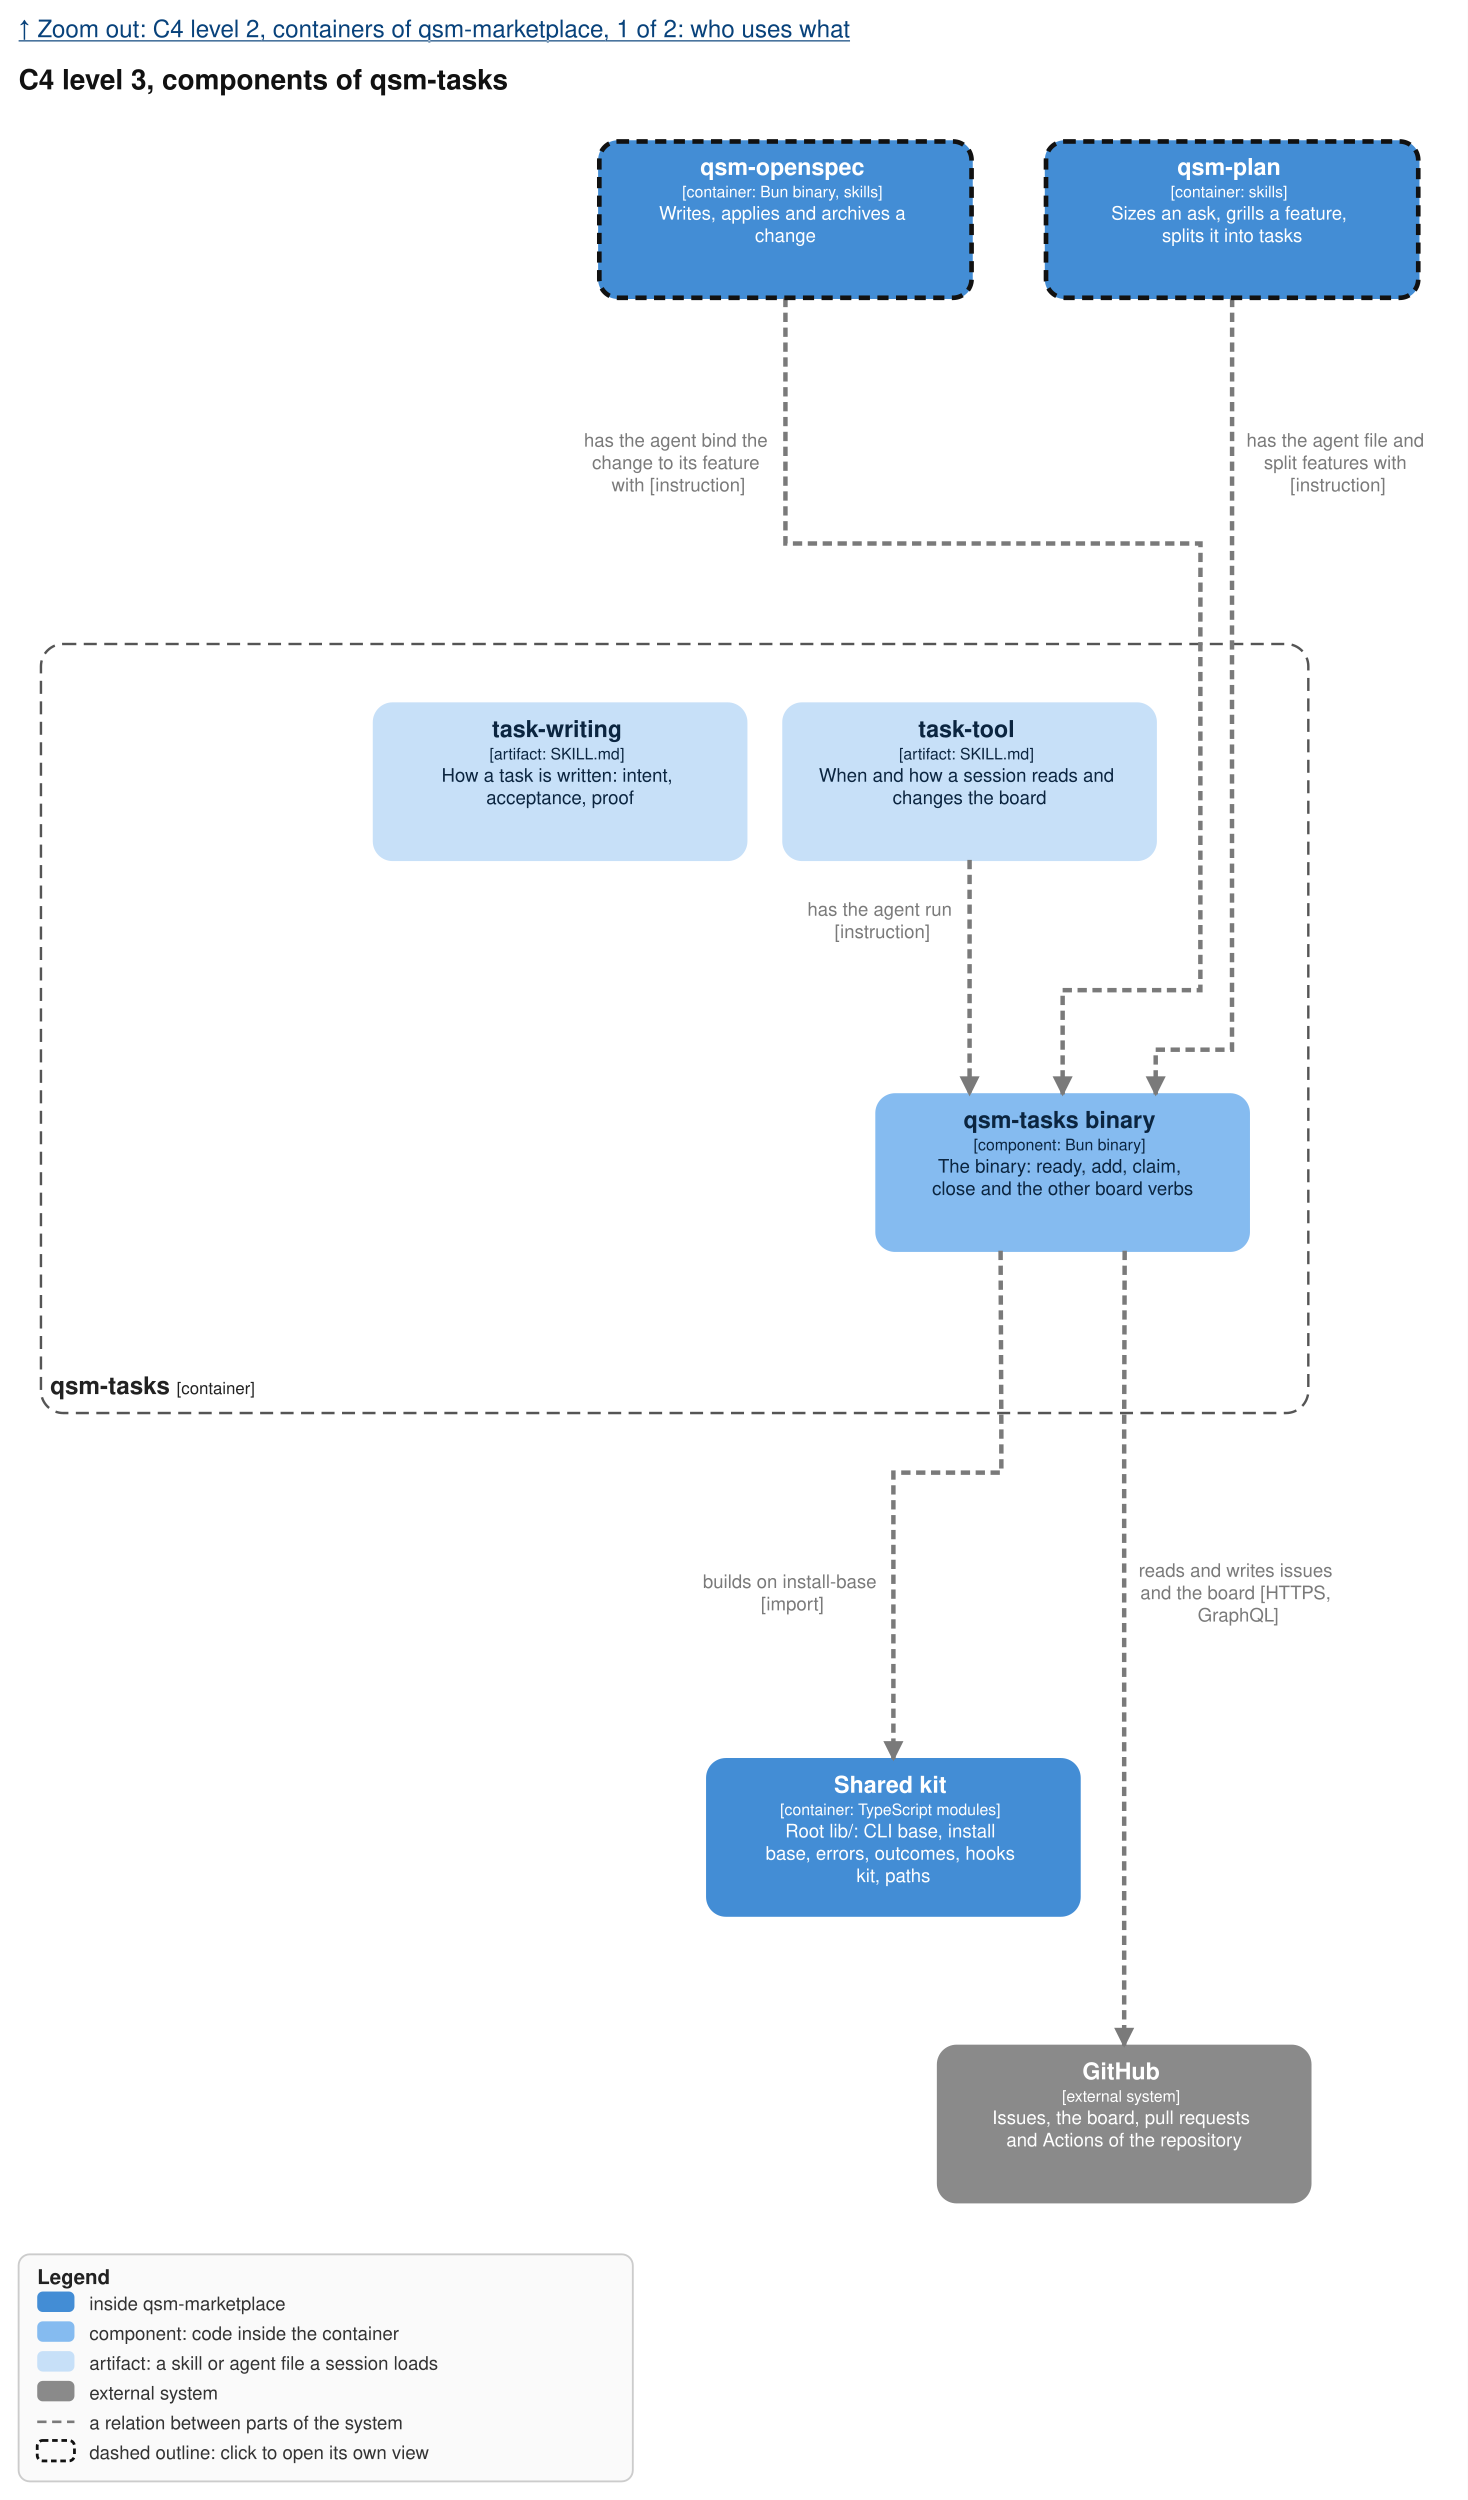
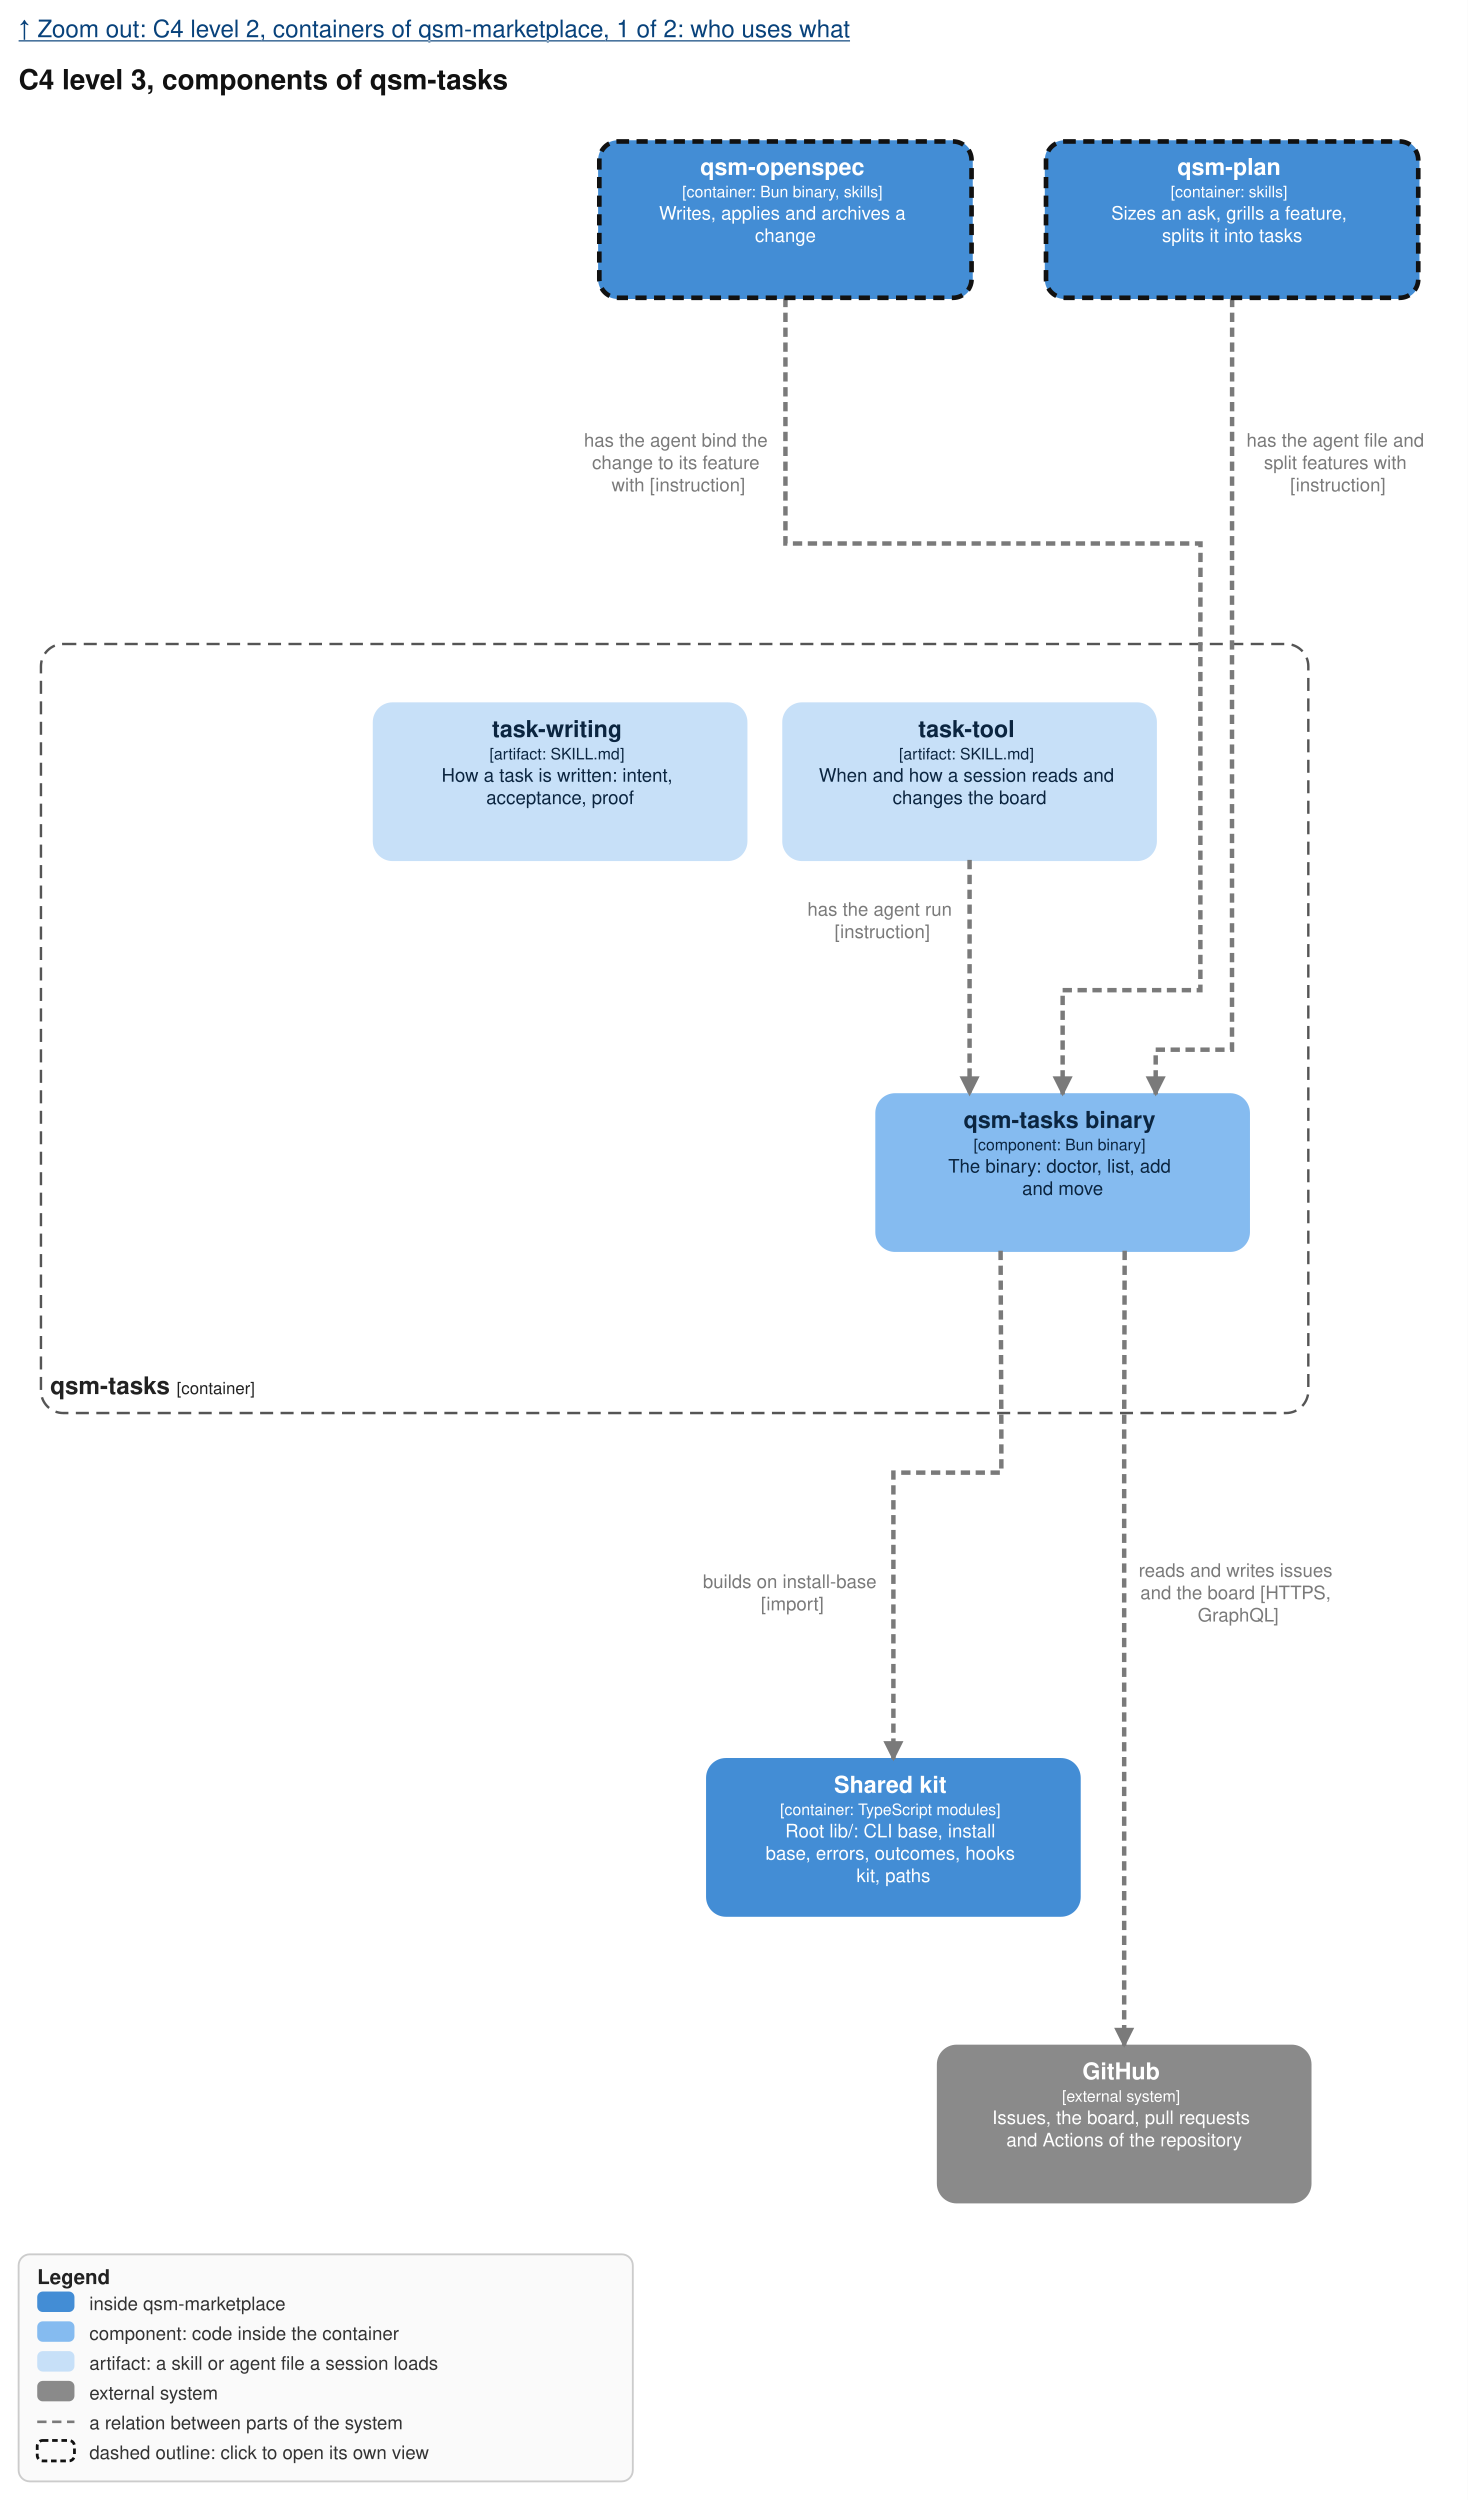
- <svg xmlns="http://www.w3.org/2000/svg" content="&lt;mxfile host=&quot;qsm-c4&quot;&gt;&lt;diagram name=&quot;components-tasks&quot; id=&quot;components-tasks&quot;&gt;&lt;mxGraphModel grid=&quot;1&quot; gridSize=&quot;10&quot; page=&quot;0&quot;&gt;&lt;root&gt;&lt;mxCell id=&quot;0&quot;/&gt;&lt;mxCell id=&quot;1&quot; parent=&quot;0&quot;/&gt;&lt;object id=&quot;c2&quot; label=&quot;&amp;lt;b&amp;gt;%c4Name%&amp;lt;/b&amp;gt;&amp;lt;div&amp;gt;[%c4Application%]&amp;lt;/div&amp;gt;&quot; placeholders=&quot;1&quot; c4Type=&quot;ContainerScopeBoundary&quot; c4Name=&quot;qsm-tasks&quot; c4Application=&quot;Container&quot; c4Id=&quot;mp.tasks&quot;&gt;&lt;mxCell style=&quot;rounded=1;fontSize=11;whiteSpace=wrap;html=1;dashed=1;arcSize=4;fillColor=none;strokeColor=#555555;fontColor=#222222;align=left;verticalAlign=bottom;spacing=10;dashPattern=8 4;metaEdit=1;connectable=0;&quot; vertex=&quot;1&quot; parent=&quot;1&quot;&gt;&lt;mxGeometry x=&quot;12&quot; y=&quot;282&quot; width=&quot;680.933&quot; height=&quot;413.2&quot; as=&quot;geometry&quot;/&gt;&lt;/mxCell&gt;&lt;/object&gt;&lt;object id=&quot;c3&quot; label=&quot;&amp;lt;b&amp;gt;%c4Name%&amp;lt;/b&amp;gt;&amp;lt;div&amp;gt;[%c4Type%%c4TechnologySep%%c4Technology%]&amp;lt;/div&amp;gt;&amp;lt;div style=&amp;quot;font-size:11px&amp;quot;&amp;gt;%c4Description%&amp;lt;/div&amp;gt;&quot; placeholders=&quot;1&quot; c4Type=&quot;Component&quot; c4Name=&quot;qsm-tasks binary&quot; c4Technology=&quot;Bun binary&quot; c4TechnologySep=&quot;: &quot; c4Description=&quot;The binary: ready, add, claim, close and the other board verbs&quot; c4Id=&quot;mp.tasks.tool&quot; c4Tags=&quot;&quot; c4Path=&quot;plugins/qsm-tasks/scripts&quot;&gt;&lt;mxCell style=&quot;rounded=1;whiteSpace=wrap;html=1;arcSize=10;fillColor=#85bbf0;strokeColor=#85bbf0;fontColor=#0b2540;metaEdit=1;resizable=1;&quot; vertex=&quot;1&quot; parent=&quot;1&quot;&gt;&lt;mxGeometry x=&quot;460.933&quot; y=&quot;524&quot; width=&quot;200&quot; height=&quot;84&quot; as=&quot;geometry&quot;/&gt;&lt;/mxCell&gt;&lt;/object&gt;&lt;object id=&quot;c4&quot; label=&quot;&amp;lt;b&amp;gt;%c4Name%&amp;lt;/b&amp;gt;&amp;lt;div&amp;gt;[%c4Type%%c4TechnologySep%%c4Technology%]&amp;lt;/div&amp;gt;&amp;lt;div style=&amp;quot;font-size:11px&amp;quot;&amp;gt;%c4Description%&amp;lt;/div&amp;gt;&quot; placeholders=&quot;1&quot; c4Type=&quot;Component&quot; c4Name=&quot;task-tool&quot; c4Technology=&quot;SKILL.md&quot; c4TechnologySep=&quot;: &quot; c4Description=&quot;When and how a session reads and changes the board&quot; c4Id=&quot;mp.tasks.tasktool&quot; c4Tags=&quot;artifact&quot; c4Path=&quot;plugins/qsm-tasks/skills/task-tool&quot;&gt;&lt;mxCell style=&quot;rounded=1;whiteSpace=wrap;html=1;arcSize=10;fillColor=#c7e0f8;strokeColor=#c7e0f8;fontColor=#0b2540;metaEdit=1;resizable=1;&quot; vertex=&quot;1&quot; parent=&quot;1&quot;&gt;&lt;mxGeometry x=&quot;410.933&quot; y=&quot;314&quot; width=&quot;200&quot; height=&quot;84&quot; as=&quot;geometry&quot;/&gt;&lt;/mxCell&gt;&lt;/object&gt;&lt;object id=&quot;c5&quot; label=&quot;&amp;lt;b&amp;gt;%c4Name%&amp;lt;/b&amp;gt;&amp;lt;div&amp;gt;[%c4Type%%c4TechnologySep%%c4Technology%]&amp;lt;/div&amp;gt;&amp;lt;div style=&amp;quot;font-size:11px&amp;quot;&amp;gt;%c4Description%&amp;lt;/div&amp;gt;&quot; placeholders=&quot;1&quot; c4Type=&quot;Component&quot; c4Name=&quot;task-writing&quot; c4Technology=&quot;SKILL.md&quot; c4TechnologySep=&quot;: &quot; c4Description=&quot;How a task is written: intent, acceptance, proof&quot; c4Id=&quot;mp.tasks.writing&quot; c4Tags=&quot;artifact&quot; c4Path=&quot;plugins/qsm-tasks/skills/task-writing&quot;&gt;&lt;mxCell style=&quot;rounded=1;whiteSpace=wrap;html=1;arcSize=10;fillColor=#c7e0f8;strokeColor=#c7e0f8;fontColor=#0b2540;metaEdit=1;resizable=1;&quot; vertex=&quot;1&quot; parent=&quot;1&quot;&gt;&lt;mxGeometry x=&quot;190.933&quot; y=&quot;314&quot; width=&quot;200&quot; height=&quot;84&quot; as=&quot;geometry&quot;/&gt;&lt;/mxCell&gt;&lt;/object&gt;&lt;object id=&quot;c6&quot; label=&quot;&amp;lt;b&amp;gt;%c4Name%&amp;lt;/b&amp;gt;&amp;lt;div&amp;gt;[%c4Type%%c4TechnologySep%%c4Technology%]&amp;lt;/div&amp;gt;&amp;lt;div style=&amp;quot;font-size:11px&amp;quot;&amp;gt;%c4Description%&amp;lt;/div&amp;gt;&quot; placeholders=&quot;1&quot; c4Type=&quot;Container&quot; c4Name=&quot;qsm-openspec&quot; c4Technology=&quot;Bun binary, skills&quot; c4TechnologySep=&quot;: &quot; c4Description=&quot;Writes, applies and archives a change&quot; c4Id=&quot;mp.spec&quot; c4Tags=&quot;&quot; c4Path=&quot;plugins/qsm-openspec&quot; c4Group=&quot;Features&quot;&gt;&lt;mxCell style=&quot;rounded=1;whiteSpace=wrap;html=1;arcSize=10;fillColor=#438dd5;strokeColor=#438dd5;fontColor=#ffffff;metaEdit=1;resizable=1;&quot; vertex=&quot;1&quot; parent=&quot;1&quot;&gt;&lt;mxGeometry x=&quot;312&quot; y=&quot;12&quot; width=&quot;200&quot; height=&quot;84&quot; as=&quot;geometry&quot;/&gt;&lt;/mxCell&gt;&lt;/object&gt;&lt;object id=&quot;c7&quot; label=&quot;&amp;lt;b&amp;gt;%c4Name%&amp;lt;/b&amp;gt;&amp;lt;div&amp;gt;[%c4Type%%c4TechnologySep%%c4Technology%]&amp;lt;/div&amp;gt;&amp;lt;div style=&amp;quot;font-size:11px&amp;quot;&amp;gt;%c4Description%&amp;lt;/div&amp;gt;&quot; placeholders=&quot;1&quot; c4Type=&quot;Container&quot; c4Name=&quot;qsm-plan&quot; c4Technology=&quot;skills&quot; c4TechnologySep=&quot;: &quot; c4Description=&quot;Sizes an ask, grills a feature, splits it into tasks&quot; c4Id=&quot;mp.plan&quot; c4Tags=&quot;&quot; c4Path=&quot;plugins/qsm-plan&quot; c4Group=&quot;Features&quot;&gt;&lt;mxCell style=&quot;rounded=1;whiteSpace=wrap;html=1;arcSize=10;fillColor=#438dd5;strokeColor=#438dd5;fontColor=#ffffff;metaEdit=1;resizable=1;&quot; vertex=&quot;1&quot; parent=&quot;1&quot;&gt;&lt;mxGeometry x=&quot;552&quot; y=&quot;12&quot; width=&quot;200&quot; height=&quot;84&quot; as=&quot;geometry&quot;/&gt;&lt;/mxCell&gt;&lt;/object&gt;&lt;object id=&quot;c8&quot; label=&quot;&amp;lt;b&amp;gt;%c4Name%&amp;lt;/b&amp;gt;&amp;lt;div&amp;gt;[%c4Type%%c4TechnologySep%%c4Technology%]&amp;lt;/div&amp;gt;&amp;lt;div style=&amp;quot;font-size:11px&amp;quot;&amp;gt;%c4Description%&amp;lt;/div&amp;gt;&quot; placeholders=&quot;1&quot; c4Type=&quot;Container&quot; c4Name=&quot;Shared kit&quot; c4Technology=&quot;TypeScript modules&quot; c4TechnologySep=&quot;: &quot; c4Description=&quot;Root lib/: CLI base, install base, errors, outcomes, hooks kit, paths&quot; c4Id=&quot;mp.lib&quot; c4Tags=&quot;shared&quot; c4Path=&quot;lib&quot; c4Group=&quot;Core&quot;&gt;&lt;mxCell style=&quot;rounded=1;whiteSpace=wrap;html=1;arcSize=10;fillColor=#438dd5;strokeColor=#438dd5;fontColor=#ffffff;metaEdit=1;resizable=1;&quot; vertex=&quot;1&quot; parent=&quot;1&quot;&gt;&lt;mxGeometry x=&quot;370&quot; y=&quot;881.2&quot; width=&quot;200&quot; height=&quot;84&quot; as=&quot;geometry&quot;/&gt;&lt;/mxCell&gt;&lt;/object&gt;&lt;object id=&quot;c9&quot; label=&quot;&amp;lt;b&amp;gt;%c4Name%&amp;lt;/b&amp;gt;&amp;lt;div&amp;gt;[%c4Type%%c4TechnologySep%%c4Technology%]&amp;lt;/div&amp;gt;&amp;lt;div style=&amp;quot;font-size:11px&amp;quot;&amp;gt;%c4Description%&amp;lt;/div&amp;gt;&quot; placeholders=&quot;1&quot; c4Type=&quot;Software System&quot; c4Name=&quot;GitHub&quot; c4Technology=&quot;&quot; c4TechnologySep=&quot;&quot; c4Description=&quot;Issues, the board, pull requests and Actions of the repository&quot; c4Id=&quot;github&quot; c4Tags=&quot;external&quot;&gt;&lt;mxCell style=&quot;rounded=1;whiteSpace=wrap;html=1;arcSize=10;fillColor=#8a8a8a;strokeColor=#8a8a8a;fontColor=#ffffff;metaEdit=1;resizable=1;&quot; vertex=&quot;1&quot; parent=&quot;1&quot;&gt;&lt;mxGeometry x=&quot;494&quot; y=&quot;1035.2&quot; width=&quot;200&quot; height=&quot;84&quot; as=&quot;geometry&quot;/&gt;&lt;/mxCell&gt;&lt;/object&gt;&lt;object id=&quot;c10&quot; label=&quot;%c4Description%&quot; placeholders=&quot;1&quot; c4Type=&quot;Relationship&quot; c4Description=&quot;has the agent bind the change to its feature with [instruction]&quot;&gt;&lt;mxCell style=&quot;edgeStyle=orthogonalEdgeStyle;rounded=1;endArrow=blockThin;endFill=1;html=1;fontSize=10;strokeColor=#7a7a7a;fontColor=#7a7a7a;strokeWidth=2.4;dashed=1;metaEdit=1;&quot; edge=&quot;1&quot; parent=&quot;1&quot; source=&quot;c6&quot; target=&quot;c3&quot;&gt;&lt;mxGeometry relative=&quot;1&quot; as=&quot;geometry&quot;&gt;&lt;Array as=&quot;points&quot;&gt;&lt;mxPoint x=&quot;412&quot; y=&quot;228&quot;/&gt;&lt;mxPoint x=&quot;635&quot; y=&quot;228&quot;/&gt;&lt;mxPoint x=&quot;634.933&quot; y=&quot;274&quot;/&gt;&lt;mxPoint x=&quot;634.933&quot; y=&quot;468&quot;/&gt;&lt;mxPoint x=&quot;560.933&quot; y=&quot;468&quot;/&gt;&lt;/Array&gt;&lt;/mxGeometry&gt;&lt;/mxCell&gt;&lt;/object&gt;&lt;object id=&quot;c11&quot; label=&quot;%c4Description%&quot; placeholders=&quot;1&quot; c4Type=&quot;Relationship&quot; c4Description=&quot;has the agent file and split features with [instruction]&quot;&gt;&lt;mxCell style=&quot;edgeStyle=orthogonalEdgeStyle;rounded=1;endArrow=blockThin;endFill=1;html=1;fontSize=10;strokeColor=#7a7a7a;fontColor=#7a7a7a;strokeWidth=2.4;dashed=1;metaEdit=1;&quot; edge=&quot;1&quot; parent=&quot;1&quot; source=&quot;c7&quot; target=&quot;c3&quot;&gt;&lt;mxGeometry relative=&quot;1&quot; as=&quot;geometry&quot;&gt;&lt;Array as=&quot;points&quot;&gt;&lt;mxPoint x=&quot;651.933&quot; y=&quot;274&quot;/&gt;&lt;mxPoint x=&quot;651.933&quot; y=&quot;500&quot;/&gt;&lt;mxPoint x=&quot;610.933&quot; y=&quot;500&quot;/&gt;&lt;/Array&gt;&lt;/mxGeometry&gt;&lt;/mxCell&gt;&lt;/object&gt;&lt;object id=&quot;c12&quot; label=&quot;%c4Description%&quot; placeholders=&quot;1&quot; c4Type=&quot;Relationship&quot; c4Description=&quot;builds on install-base [import]&quot;&gt;&lt;mxCell style=&quot;edgeStyle=orthogonalEdgeStyle;rounded=1;endArrow=blockThin;endFill=1;html=1;fontSize=10;strokeColor=#7a7a7a;fontColor=#7a7a7a;strokeWidth=2.4;dashed=1;metaEdit=1;&quot; edge=&quot;1&quot; parent=&quot;1&quot; source=&quot;c3&quot; target=&quot;c8&quot;&gt;&lt;mxGeometry relative=&quot;1&quot; as=&quot;geometry&quot;&gt;&lt;Array as=&quot;points&quot;&gt;&lt;mxPoint x=&quot;528&quot; y=&quot;703.2&quot;/&gt;&lt;mxPoint x=&quot;528&quot; y=&quot;727.2&quot;/&gt;&lt;mxPoint x=&quot;470&quot; y=&quot;727.2&quot;/&gt;&lt;/Array&gt;&lt;/mxGeometry&gt;&lt;/mxCell&gt;&lt;/object&gt;&lt;object id=&quot;c13&quot; label=&quot;%c4Description%&quot; placeholders=&quot;1&quot; c4Type=&quot;Relationship&quot; c4Description=&quot;has the agent run [instruction]&quot;&gt;&lt;mxCell style=&quot;edgeStyle=orthogonalEdgeStyle;rounded=1;endArrow=blockThin;endFill=1;html=1;fontSize=10;strokeColor=#7a7a7a;fontColor=#7a7a7a;strokeWidth=2.4;dashed=1;metaEdit=1;&quot; edge=&quot;1&quot; parent=&quot;1&quot; source=&quot;c4&quot; target=&quot;c3&quot;&gt;&lt;mxGeometry relative=&quot;1&quot; as=&quot;geometry&quot;&gt;&lt;Array as=&quot;points&quot;&gt;&lt;/Array&gt;&lt;/mxGeometry&gt;&lt;/mxCell&gt;&lt;/object&gt;&lt;object id=&quot;c14&quot; label=&quot;%c4Description%&quot; placeholders=&quot;1&quot; c4Type=&quot;Relationship&quot; c4Description=&quot;reads and writes issues and the board [HTTPS, GraphQL]&quot;&gt;&lt;mxCell style=&quot;edgeStyle=orthogonalEdgeStyle;rounded=1;endArrow=blockThin;endFill=1;html=1;fontSize=10;strokeColor=#7a7a7a;fontColor=#7a7a7a;strokeWidth=2.4;dashed=1;metaEdit=1;&quot; edge=&quot;1&quot; parent=&quot;1&quot; source=&quot;c3&quot; target=&quot;c9&quot;&gt;&lt;mxGeometry relative=&quot;1&quot; as=&quot;geometry&quot;&gt;&lt;Array as=&quot;points&quot;&gt;&lt;mxPoint x=&quot;594&quot; y=&quot;703.2&quot;/&gt;&lt;/Array&gt;&lt;/mxGeometry&gt;&lt;/mxCell&gt;&lt;/object&gt;&lt;/root&gt;&lt;/mxGraphModel&gt;&lt;/diagram&gt;&lt;/mxfile&gt;" width="788.62" height="1343.2" viewBox="-10 -64 788.62 1343.2" font-family="Helvetica, Arial, sans-serif">
+ <svg xmlns="http://www.w3.org/2000/svg" content="&lt;mxfile host=&quot;qsm-c4&quot;&gt;&lt;diagram name=&quot;components-tasks&quot; id=&quot;components-tasks&quot;&gt;&lt;mxGraphModel grid=&quot;1&quot; gridSize=&quot;10&quot; page=&quot;0&quot;&gt;&lt;root&gt;&lt;mxCell id=&quot;0&quot;/&gt;&lt;mxCell id=&quot;1&quot; parent=&quot;0&quot;/&gt;&lt;object id=&quot;c2&quot; label=&quot;&amp;lt;b&amp;gt;%c4Name%&amp;lt;/b&amp;gt;&amp;lt;div&amp;gt;[%c4Application%]&amp;lt;/div&amp;gt;&quot; placeholders=&quot;1&quot; c4Type=&quot;ContainerScopeBoundary&quot; c4Name=&quot;qsm-tasks&quot; c4Application=&quot;Container&quot; c4Id=&quot;mp.tasks&quot;&gt;&lt;mxCell style=&quot;rounded=1;fontSize=11;whiteSpace=wrap;html=1;dashed=1;arcSize=4;fillColor=none;strokeColor=#555555;fontColor=#222222;align=left;verticalAlign=bottom;spacing=10;dashPattern=8 4;metaEdit=1;connectable=0;&quot; vertex=&quot;1&quot; parent=&quot;1&quot;&gt;&lt;mxGeometry x=&quot;12&quot; y=&quot;282&quot; width=&quot;680.933&quot; height=&quot;413.2&quot; as=&quot;geometry&quot;/&gt;&lt;/mxCell&gt;&lt;/object&gt;&lt;object id=&quot;c3&quot; label=&quot;&amp;lt;b&amp;gt;%c4Name%&amp;lt;/b&amp;gt;&amp;lt;div&amp;gt;[%c4Type%%c4TechnologySep%%c4Technology%]&amp;lt;/div&amp;gt;&amp;lt;div style=&amp;quot;font-size:11px&amp;quot;&amp;gt;%c4Description%&amp;lt;/div&amp;gt;&quot; placeholders=&quot;1&quot; c4Type=&quot;Component&quot; c4Name=&quot;qsm-tasks binary&quot; c4Technology=&quot;Bun binary&quot; c4TechnologySep=&quot;: &quot; c4Description=&quot;The binary: doctor, list, add and move&quot; c4Id=&quot;mp.tasks.tool&quot; c4Tags=&quot;&quot; c4Path=&quot;plugins/qsm-tasks/scripts&quot;&gt;&lt;mxCell style=&quot;rounded=1;whiteSpace=wrap;html=1;arcSize=10;fillColor=#85bbf0;strokeColor=#85bbf0;fontColor=#0b2540;metaEdit=1;resizable=1;&quot; vertex=&quot;1&quot; parent=&quot;1&quot;&gt;&lt;mxGeometry x=&quot;460.933&quot; y=&quot;524&quot; width=&quot;200&quot; height=&quot;84&quot; as=&quot;geometry&quot;/&gt;&lt;/mxCell&gt;&lt;/object&gt;&lt;object id=&quot;c4&quot; label=&quot;&amp;lt;b&amp;gt;%c4Name%&amp;lt;/b&amp;gt;&amp;lt;div&amp;gt;[%c4Type%%c4TechnologySep%%c4Technology%]&amp;lt;/div&amp;gt;&amp;lt;div style=&amp;quot;font-size:11px&amp;quot;&amp;gt;%c4Description%&amp;lt;/div&amp;gt;&quot; placeholders=&quot;1&quot; c4Type=&quot;Component&quot; c4Name=&quot;task-tool&quot; c4Technology=&quot;SKILL.md&quot; c4TechnologySep=&quot;: &quot; c4Description=&quot;When and how a session reads and changes the board&quot; c4Id=&quot;mp.tasks.tasktool&quot; c4Tags=&quot;artifact&quot; c4Path=&quot;plugins/qsm-tasks/skills/task-tool&quot;&gt;&lt;mxCell style=&quot;rounded=1;whiteSpace=wrap;html=1;arcSize=10;fillColor=#c7e0f8;strokeColor=#c7e0f8;fontColor=#0b2540;metaEdit=1;resizable=1;&quot; vertex=&quot;1&quot; parent=&quot;1&quot;&gt;&lt;mxGeometry x=&quot;410.933&quot; y=&quot;314&quot; width=&quot;200&quot; height=&quot;84&quot; as=&quot;geometry&quot;/&gt;&lt;/mxCell&gt;&lt;/object&gt;&lt;object id=&quot;c5&quot; label=&quot;&amp;lt;b&amp;gt;%c4Name%&amp;lt;/b&amp;gt;&amp;lt;div&amp;gt;[%c4Type%%c4TechnologySep%%c4Technology%]&amp;lt;/div&amp;gt;&amp;lt;div style=&amp;quot;font-size:11px&amp;quot;&amp;gt;%c4Description%&amp;lt;/div&amp;gt;&quot; placeholders=&quot;1&quot; c4Type=&quot;Component&quot; c4Name=&quot;task-writing&quot; c4Technology=&quot;SKILL.md&quot; c4TechnologySep=&quot;: &quot; c4Description=&quot;How a task is written: intent, acceptance, proof&quot; c4Id=&quot;mp.tasks.writing&quot; c4Tags=&quot;artifact&quot; c4Path=&quot;plugins/qsm-tasks/skills/task-writing&quot;&gt;&lt;mxCell style=&quot;rounded=1;whiteSpace=wrap;html=1;arcSize=10;fillColor=#c7e0f8;strokeColor=#c7e0f8;fontColor=#0b2540;metaEdit=1;resizable=1;&quot; vertex=&quot;1&quot; parent=&quot;1&quot;&gt;&lt;mxGeometry x=&quot;190.933&quot; y=&quot;314&quot; width=&quot;200&quot; height=&quot;84&quot; as=&quot;geometry&quot;/&gt;&lt;/mxCell&gt;&lt;/object&gt;&lt;object id=&quot;c6&quot; label=&quot;&amp;lt;b&amp;gt;%c4Name%&amp;lt;/b&amp;gt;&amp;lt;div&amp;gt;[%c4Type%%c4TechnologySep%%c4Technology%]&amp;lt;/div&amp;gt;&amp;lt;div style=&amp;quot;font-size:11px&amp;quot;&amp;gt;%c4Description%&amp;lt;/div&amp;gt;&quot; placeholders=&quot;1&quot; c4Type=&quot;Container&quot; c4Name=&quot;qsm-openspec&quot; c4Technology=&quot;Bun binary, skills&quot; c4TechnologySep=&quot;: &quot; c4Description=&quot;Writes, applies and archives a change&quot; c4Id=&quot;mp.spec&quot; c4Tags=&quot;&quot; c4Path=&quot;plugins/qsm-openspec&quot; c4Group=&quot;Features&quot;&gt;&lt;mxCell style=&quot;rounded=1;whiteSpace=wrap;html=1;arcSize=10;fillColor=#438dd5;strokeColor=#438dd5;fontColor=#ffffff;metaEdit=1;resizable=1;&quot; vertex=&quot;1&quot; parent=&quot;1&quot;&gt;&lt;mxGeometry x=&quot;312&quot; y=&quot;12&quot; width=&quot;200&quot; height=&quot;84&quot; as=&quot;geometry&quot;/&gt;&lt;/mxCell&gt;&lt;/object&gt;&lt;object id=&quot;c7&quot; label=&quot;&amp;lt;b&amp;gt;%c4Name%&amp;lt;/b&amp;gt;&amp;lt;div&amp;gt;[%c4Type%%c4TechnologySep%%c4Technology%]&amp;lt;/div&amp;gt;&amp;lt;div style=&amp;quot;font-size:11px&amp;quot;&amp;gt;%c4Description%&amp;lt;/div&amp;gt;&quot; placeholders=&quot;1&quot; c4Type=&quot;Container&quot; c4Name=&quot;qsm-plan&quot; c4Technology=&quot;skills&quot; c4TechnologySep=&quot;: &quot; c4Description=&quot;Sizes an ask, grills a feature, splits it into tasks&quot; c4Id=&quot;mp.plan&quot; c4Tags=&quot;&quot; c4Path=&quot;plugins/qsm-plan&quot; c4Group=&quot;Features&quot;&gt;&lt;mxCell style=&quot;rounded=1;whiteSpace=wrap;html=1;arcSize=10;fillColor=#438dd5;strokeColor=#438dd5;fontColor=#ffffff;metaEdit=1;resizable=1;&quot; vertex=&quot;1&quot; parent=&quot;1&quot;&gt;&lt;mxGeometry x=&quot;552&quot; y=&quot;12&quot; width=&quot;200&quot; height=&quot;84&quot; as=&quot;geometry&quot;/&gt;&lt;/mxCell&gt;&lt;/object&gt;&lt;object id=&quot;c8&quot; label=&quot;&amp;lt;b&amp;gt;%c4Name%&amp;lt;/b&amp;gt;&amp;lt;div&amp;gt;[%c4Type%%c4TechnologySep%%c4Technology%]&amp;lt;/div&amp;gt;&amp;lt;div style=&amp;quot;font-size:11px&amp;quot;&amp;gt;%c4Description%&amp;lt;/div&amp;gt;&quot; placeholders=&quot;1&quot; c4Type=&quot;Container&quot; c4Name=&quot;Shared kit&quot; c4Technology=&quot;TypeScript modules&quot; c4TechnologySep=&quot;: &quot; c4Description=&quot;Root lib/: CLI base, install base, errors, outcomes, hooks kit, paths&quot; c4Id=&quot;mp.lib&quot; c4Tags=&quot;shared&quot; c4Path=&quot;lib&quot; c4Group=&quot;Core&quot;&gt;&lt;mxCell style=&quot;rounded=1;whiteSpace=wrap;html=1;arcSize=10;fillColor=#438dd5;strokeColor=#438dd5;fontColor=#ffffff;metaEdit=1;resizable=1;&quot; vertex=&quot;1&quot; parent=&quot;1&quot;&gt;&lt;mxGeometry x=&quot;370&quot; y=&quot;881.2&quot; width=&quot;200&quot; height=&quot;84&quot; as=&quot;geometry&quot;/&gt;&lt;/mxCell&gt;&lt;/object&gt;&lt;object id=&quot;c9&quot; label=&quot;&amp;lt;b&amp;gt;%c4Name%&amp;lt;/b&amp;gt;&amp;lt;div&amp;gt;[%c4Type%%c4TechnologySep%%c4Technology%]&amp;lt;/div&amp;gt;&amp;lt;div style=&amp;quot;font-size:11px&amp;quot;&amp;gt;%c4Description%&amp;lt;/div&amp;gt;&quot; placeholders=&quot;1&quot; c4Type=&quot;Software System&quot; c4Name=&quot;GitHub&quot; c4Technology=&quot;&quot; c4TechnologySep=&quot;&quot; c4Description=&quot;Issues, the board, pull requests and Actions of the repository&quot; c4Id=&quot;github&quot; c4Tags=&quot;external&quot;&gt;&lt;mxCell style=&quot;rounded=1;whiteSpace=wrap;html=1;arcSize=10;fillColor=#8a8a8a;strokeColor=#8a8a8a;fontColor=#ffffff;metaEdit=1;resizable=1;&quot; vertex=&quot;1&quot; parent=&quot;1&quot;&gt;&lt;mxGeometry x=&quot;494&quot; y=&quot;1035.2&quot; width=&quot;200&quot; height=&quot;84&quot; as=&quot;geometry&quot;/&gt;&lt;/mxCell&gt;&lt;/object&gt;&lt;object id=&quot;c10&quot; label=&quot;%c4Description%&quot; placeholders=&quot;1&quot; c4Type=&quot;Relationship&quot; c4Description=&quot;has the agent bind the change to its feature with [instruction]&quot;&gt;&lt;mxCell style=&quot;edgeStyle=orthogonalEdgeStyle;rounded=1;endArrow=blockThin;endFill=1;html=1;fontSize=10;strokeColor=#7a7a7a;fontColor=#7a7a7a;strokeWidth=2.4;dashed=1;metaEdit=1;&quot; edge=&quot;1&quot; parent=&quot;1&quot; source=&quot;c6&quot; target=&quot;c3&quot;&gt;&lt;mxGeometry relative=&quot;1&quot; as=&quot;geometry&quot;&gt;&lt;Array as=&quot;points&quot;&gt;&lt;mxPoint x=&quot;412&quot; y=&quot;228&quot;/&gt;&lt;mxPoint x=&quot;635&quot; y=&quot;228&quot;/&gt;&lt;mxPoint x=&quot;634.933&quot; y=&quot;274&quot;/&gt;&lt;mxPoint x=&quot;634.933&quot; y=&quot;468&quot;/&gt;&lt;mxPoint x=&quot;560.933&quot; y=&quot;468&quot;/&gt;&lt;/Array&gt;&lt;/mxGeometry&gt;&lt;/mxCell&gt;&lt;/object&gt;&lt;object id=&quot;c11&quot; label=&quot;%c4Description%&quot; placeholders=&quot;1&quot; c4Type=&quot;Relationship&quot; c4Description=&quot;has the agent file and split features with [instruction]&quot;&gt;&lt;mxCell style=&quot;edgeStyle=orthogonalEdgeStyle;rounded=1;endArrow=blockThin;endFill=1;html=1;fontSize=10;strokeColor=#7a7a7a;fontColor=#7a7a7a;strokeWidth=2.4;dashed=1;metaEdit=1;&quot; edge=&quot;1&quot; parent=&quot;1&quot; source=&quot;c7&quot; target=&quot;c3&quot;&gt;&lt;mxGeometry relative=&quot;1&quot; as=&quot;geometry&quot;&gt;&lt;Array as=&quot;points&quot;&gt;&lt;mxPoint x=&quot;651.933&quot; y=&quot;274&quot;/&gt;&lt;mxPoint x=&quot;651.933&quot; y=&quot;500&quot;/&gt;&lt;mxPoint x=&quot;610.933&quot; y=&quot;500&quot;/&gt;&lt;/Array&gt;&lt;/mxGeometry&gt;&lt;/mxCell&gt;&lt;/object&gt;&lt;object id=&quot;c12&quot; label=&quot;%c4Description%&quot; placeholders=&quot;1&quot; c4Type=&quot;Relationship&quot; c4Description=&quot;builds on install-base [import]&quot;&gt;&lt;mxCell style=&quot;edgeStyle=orthogonalEdgeStyle;rounded=1;endArrow=blockThin;endFill=1;html=1;fontSize=10;strokeColor=#7a7a7a;fontColor=#7a7a7a;strokeWidth=2.4;dashed=1;metaEdit=1;&quot; edge=&quot;1&quot; parent=&quot;1&quot; source=&quot;c3&quot; target=&quot;c8&quot;&gt;&lt;mxGeometry relative=&quot;1&quot; as=&quot;geometry&quot;&gt;&lt;Array as=&quot;points&quot;&gt;&lt;mxPoint x=&quot;528&quot; y=&quot;703.2&quot;/&gt;&lt;mxPoint x=&quot;528&quot; y=&quot;727.2&quot;/&gt;&lt;mxPoint x=&quot;470&quot; y=&quot;727.2&quot;/&gt;&lt;/Array&gt;&lt;/mxGeometry&gt;&lt;/mxCell&gt;&lt;/object&gt;&lt;object id=&quot;c13&quot; label=&quot;%c4Description%&quot; placeholders=&quot;1&quot; c4Type=&quot;Relationship&quot; c4Description=&quot;has the agent run [instruction]&quot;&gt;&lt;mxCell style=&quot;edgeStyle=orthogonalEdgeStyle;rounded=1;endArrow=blockThin;endFill=1;html=1;fontSize=10;strokeColor=#7a7a7a;fontColor=#7a7a7a;strokeWidth=2.4;dashed=1;metaEdit=1;&quot; edge=&quot;1&quot; parent=&quot;1&quot; source=&quot;c4&quot; target=&quot;c3&quot;&gt;&lt;mxGeometry relative=&quot;1&quot; as=&quot;geometry&quot;&gt;&lt;Array as=&quot;points&quot;&gt;&lt;/Array&gt;&lt;/mxGeometry&gt;&lt;/mxCell&gt;&lt;/object&gt;&lt;object id=&quot;c14&quot; label=&quot;%c4Description%&quot; placeholders=&quot;1&quot; c4Type=&quot;Relationship&quot; c4Description=&quot;reads and writes issues and the board [HTTPS, GraphQL]&quot;&gt;&lt;mxCell style=&quot;edgeStyle=orthogonalEdgeStyle;rounded=1;endArrow=blockThin;endFill=1;html=1;fontSize=10;strokeColor=#7a7a7a;fontColor=#7a7a7a;strokeWidth=2.4;dashed=1;metaEdit=1;&quot; edge=&quot;1&quot; parent=&quot;1&quot; source=&quot;c3&quot; target=&quot;c9&quot;&gt;&lt;mxGeometry relative=&quot;1&quot; as=&quot;geometry&quot;&gt;&lt;Array as=&quot;points&quot;&gt;&lt;mxPoint x=&quot;594&quot; y=&quot;703.2&quot;/&gt;&lt;/Array&gt;&lt;/mxGeometry&gt;&lt;/mxCell&gt;&lt;/object&gt;&lt;/root&gt;&lt;/mxGraphModel&gt;&lt;/diagram&gt;&lt;/mxfile&gt;" width="788.62" height="1343.2" viewBox="-10 -64 788.62 1343.2" font-family="Helvetica, Arial, sans-serif">
  <defs>
    <marker id="a08427b" viewBox="0 0 10 10" refX="9" refY="5" markerWidth="4.5" markerHeight="4.5" orient="auto">
      <path d="M0,0L10,5L0,10z" fill="#08427b" />
    </marker>
    <marker id="a6b4fbb" viewBox="0 0 10 10" refX="9" refY="5" markerWidth="4.5" markerHeight="4.5" orient="auto">
      <path d="M0,0L10,5L0,10z" fill="#6b4fbb" />
    </marker>
    <marker id="ac2410c" viewBox="0 0 10 10" refX="9" refY="5" markerWidth="4.5" markerHeight="4.5" orient="auto">
      <path d="M0,0L10,5L0,10z" fill="#c2410c" />
    </marker>
    <marker id="a15803d" viewBox="0 0 10 10" refX="9" refY="5" markerWidth="4.5" markerHeight="4.5" orient="auto">
      <path d="M0,0L10,5L0,10z" fill="#15803d" />
    </marker>
    <marker id="a0f766e" viewBox="0 0 10 10" refX="9" refY="5" markerWidth="4.5" markerHeight="4.5" orient="auto">
      <path d="M0,0L10,5L0,10z" fill="#0f766e" />
    </marker>
    <marker id="ab91c1c" viewBox="0 0 10 10" refX="9" refY="5" markerWidth="4.5" markerHeight="4.5" orient="auto">
      <path d="M0,0L10,5L0,10z" fill="#b91c1c" />
    </marker>
    <marker id="a7a7a7a" viewBox="0 0 10 10" refX="9" refY="5" markerWidth="4.5" markerHeight="4.5" orient="auto">
      <path d="M0,0L10,5L0,10z" fill="#7a7a7a" />
    </marker>
  </defs>
  <rect x="-10" y="-64" width="788.62" height="1343.2" fill="#ffffff" />
  <text x="0" y="-16" font-size="15" font-weight="bold" fill="#111111">C4 level 3, components of qsm-tasks</text>
  <rect x="12" y="282" width="680.933" height="413.2" rx="12" fill="none" stroke="#555555" stroke-width="1.3" stroke-dasharray="7 4" />
  <rect x="460.933" y="524" width="200" height="84" rx="10" fill="#85bbf0" stroke="#85bbf0" stroke-width="1.3" />
  <text x="560.933" y="542" text-anchor="middle" fill="#0b2540">
    <tspan font-size="12.5" font-weight="bold">qsm-tasks binary</tspan>
    <tspan x="560.933" dy="12" font-size="8.5">[component: Bun binary]</tspan>
-     <tspan x="560.933" dy="12" font-size="10">The binary: ready, add, claim,</tspan>
-     <tspan x="560.933" dy="12" font-size="10">close and the other board verbs</tspan>
+     <tspan x="560.933" dy="12" font-size="10">The binary: doctor, list, add</tspan>
+     <tspan x="560.933" dy="12" font-size="10">and move</tspan>
  </text>
  <rect x="410.933" y="314" width="200" height="84" rx="10" fill="#c7e0f8" stroke="#c7e0f8" stroke-width="1.3" />
  <text x="510.933" y="332" text-anchor="middle" fill="#0b2540">
    <tspan font-size="12.5" font-weight="bold">task-tool</tspan>
    <tspan x="510.933" dy="12" font-size="8.5">[artifact: SKILL.md]</tspan>
    <tspan x="510.933" dy="12" font-size="10">When and how a session reads and</tspan>
    <tspan x="510.933" dy="12" font-size="10">changes the board</tspan>
  </text>
  <rect x="190.933" y="314" width="200" height="84" rx="10" fill="#c7e0f8" stroke="#c7e0f8" stroke-width="1.3" />
  <text x="290.933" y="332" text-anchor="middle" fill="#0b2540">
    <tspan font-size="12.5" font-weight="bold">task-writing</tspan>
    <tspan x="290.933" dy="12" font-size="8.5">[artifact: SKILL.md]</tspan>
    <tspan x="290.933" dy="12" font-size="10">How a task is written: intent,</tspan>
    <tspan x="290.933" dy="12" font-size="10">acceptance, proof</tspan>
  </text>
  <rect x="312" y="12" width="200" height="84" rx="10" fill="#438dd5" stroke="#438dd5" stroke-width="1.3" />
  <text x="412" y="30" text-anchor="middle" fill="#ffffff">
    <tspan font-size="12.5" font-weight="bold">qsm-openspec</tspan>
    <tspan x="412" dy="12" font-size="8.5">[container: Bun binary, skills]</tspan>
    <tspan x="412" dy="12" font-size="10">Writes, applies and archives a</tspan>
    <tspan x="412" dy="12" font-size="10">change</tspan>
  </text>
  <rect x="552" y="12" width="200" height="84" rx="10" fill="#438dd5" stroke="#438dd5" stroke-width="1.3" />
  <text x="652" y="30" text-anchor="middle" fill="#ffffff">
    <tspan font-size="12.5" font-weight="bold">qsm-plan</tspan>
    <tspan x="652" dy="12" font-size="8.5">[container: skills]</tspan>
    <tspan x="652" dy="12" font-size="10">Sizes an ask, grills a feature,</tspan>
    <tspan x="652" dy="12" font-size="10">splits it into tasks</tspan>
  </text>
  <rect x="370" y="881.2" width="200" height="84" rx="10" fill="#438dd5" stroke="#438dd5" stroke-width="1.3" />
  <text x="470" y="899.2" text-anchor="middle" fill="#ffffff">
    <tspan font-size="12.5" font-weight="bold">Shared kit</tspan>
    <tspan x="470" dy="12" font-size="8.5">[container: TypeScript modules]</tspan>
    <tspan x="470" dy="12" font-size="10">Root lib/: CLI base, install</tspan>
    <tspan x="470" dy="12" font-size="10">base, errors, outcomes, hooks</tspan>
    <tspan x="470" dy="12" font-size="10">kit, paths</tspan>
  </text>
  <rect x="494" y="1035.2" width="200" height="84" rx="10" fill="#8a8a8a" stroke="#8a8a8a" stroke-width="1.3" />
  <text x="594" y="1053.2" text-anchor="middle" fill="#ffffff">
    <tspan font-size="12.5" font-weight="bold">GitHub</tspan>
    <tspan x="594" dy="12" font-size="8.5">[external system]</tspan>
    <tspan x="594" dy="12" font-size="10">Issues, the board, pull requests</tspan>
    <tspan x="594" dy="12" font-size="10">and Actions of the repository</tspan>
  </text>
  <polyline points="412,96 412,228 635,228 634.933,274 634.933,468 560.933,468 560.933,524" fill="none" stroke="#7a7a7a" stroke-width="2.4" stroke-dasharray="5 3" marker-end="url(#a7a7a7a)" />
  <polyline points="652,96 651.933,274 651.933,500 610.933,500 610.933,524" fill="none" stroke="#7a7a7a" stroke-width="2.4" stroke-dasharray="5 3" marker-end="url(#a7a7a7a)" />
  <polyline points="527.6,608 528,703.2 528,727.2 470,727.2 470,881.2" fill="none" stroke="#7a7a7a" stroke-width="2.4" stroke-dasharray="5 3" marker-end="url(#a7a7a7a)" />
  <polyline points="510.933,398 510.933,524" fill="none" stroke="#7a7a7a" stroke-width="2.4" stroke-dasharray="5 3" marker-end="url(#a7a7a7a)" />
  <polyline points="594.266,608 594,703.2 594,1035.2" fill="none" stroke="#7a7a7a" stroke-width="2.4" stroke-dasharray="5 3" marker-end="url(#a7a7a7a)" />
  <rect x="17" y="672" width="109.933" height="18.2" fill="#ffffff" />
  <text x="71.966" y="685" font-size="13" font-weight="bold" fill="#222222" text-anchor="middle">qsm-tasks <tspan font-size="9" font-weight="normal">[container]</tspan>
  </text>
  <rect x="305" y="166" width="98.96" height="38" rx="2" fill="#ffffff" />
  <text x="354.48" y="176" font-size="10" fill="#7a7a7a" text-anchor="middle">
    <tspan x="354.48" dy="0">has the agent bind the</tspan>
    <tspan x="354.48" dy="12">change to its feature</tspan>
    <tspan x="354.48" dy="12">with [instruction]</tspan>
  </text>
  <rect x="661" y="166" width="95.62" height="38" rx="2" fill="#ffffff" />
  <text x="708.81" y="176" font-size="10" fill="#7a7a7a" text-anchor="middle">
    <tspan x="708.81" dy="0">has the agent file and</tspan>
    <tspan x="708.81" dy="12">split features with</tspan>
    <tspan x="708.81" dy="12">[instruction]</tspan>
  </text>
  <rect x="369" y="779.2" width="93.37" height="26" rx="2" fill="#ffffff" />
  <text x="415.685" y="789.2" font-size="10" fill="#7a7a7a" text-anchor="middle">
    <tspan x="415.685" dy="0">builds on install-base</tspan>
    <tspan x="415.685" dy="12">[import]</tspan>
  </text>
  <rect x="425.103" y="418" width="77.83" height="26" rx="2" fill="#ffffff" />
  <text x="464.018" y="428" font-size="10" fill="#7a7a7a" text-anchor="middle">
    <tspan x="464.018" dy="0">has the agent run</tspan>
    <tspan x="464.018" dy="12">[instruction]</tspan>
  </text>
  <rect x="603" y="773.2" width="104.48" height="38" rx="2" fill="#ffffff" />
  <text x="655.24" y="783.2" font-size="10" fill="#7a7a7a" text-anchor="middle">
    <tspan x="655.24" dy="0">reads and writes issues</tspan>
    <tspan x="655.24" dy="12">and the board [HTTPS,</tspan>
    <tspan x="655.24" dy="12">GraphQL]</tspan>
  </text>
  <rect x="0" y="1147.2" width="330" height="122" rx="6" fill="#fafafa" stroke="#cccccc" />
  <text x="10" y="1163.2" font-size="11" font-weight="bold" fill="#222222">Legend</text>
  <rect x="10" y="1167.2" width="20" height="11" rx="3" fill="#438dd5" />
  <text x="38" y="1177.2" font-size="10" fill="#333333">inside qsm-marketplace</text>
  <rect x="10" y="1183.2" width="20" height="11" rx="3" fill="#85bbf0" />
  <text x="38" y="1193.2" font-size="10" fill="#333333">component: code inside the container</text>
  <rect x="10" y="1199.2" width="20" height="11" rx="3" fill="#c7e0f8" />
  <text x="38" y="1209.2" font-size="10" fill="#333333">artifact: a skill or agent file a session loads</text>
  <rect x="10" y="1215.2" width="20" height="11" rx="3" fill="#8a8a8a" />
  <text x="38" y="1225.2" font-size="10" fill="#333333">external system</text>
  <line x1="10" y1="1237.2" x2="30" y2="1237.2" stroke="#7a7a7a" stroke-width="1.4" stroke-dasharray="5 3" />
  <text x="38" y="1241.2" font-size="10" fill="#333333">a relation between parts of the system</text>
  <rect x="10" y="1247.2" width="20" height="11" rx="3" fill="none" stroke="#111111" stroke-width="1.5" stroke-dasharray="3 2" />
  <text x="38" y="1257.2" font-size="10" fill="#333333">dashed outline: click to open its own view</text>
  <g class="zoom-links">
    <a href="marketplace.components-spec.drawio.svg">
      <rect x="312" y="12" width="200" height="84" rx="10" fill="#ffffff" fill-opacity="0" stroke="#111111" stroke-width="2.5" stroke-dasharray="6 4" style="cursor: pointer" />
    </a>
    <a href="marketplace.components-plan.drawio.svg">
      <rect x="552" y="12" width="200" height="84" rx="10" fill="#ffffff" fill-opacity="0" stroke="#111111" stroke-width="2.5" stroke-dasharray="6 4" style="cursor: pointer" />
    </a>
    <a href="marketplace.containers-uses.drawio.svg">
      <text x="0" y="-44" font-size="13" fill="#08427b" text-decoration="underline">↑ Zoom out: C4 level 2, containers of qsm-marketplace, 1 of 2: who uses what</text>
    </a>
  </g>
</svg>
